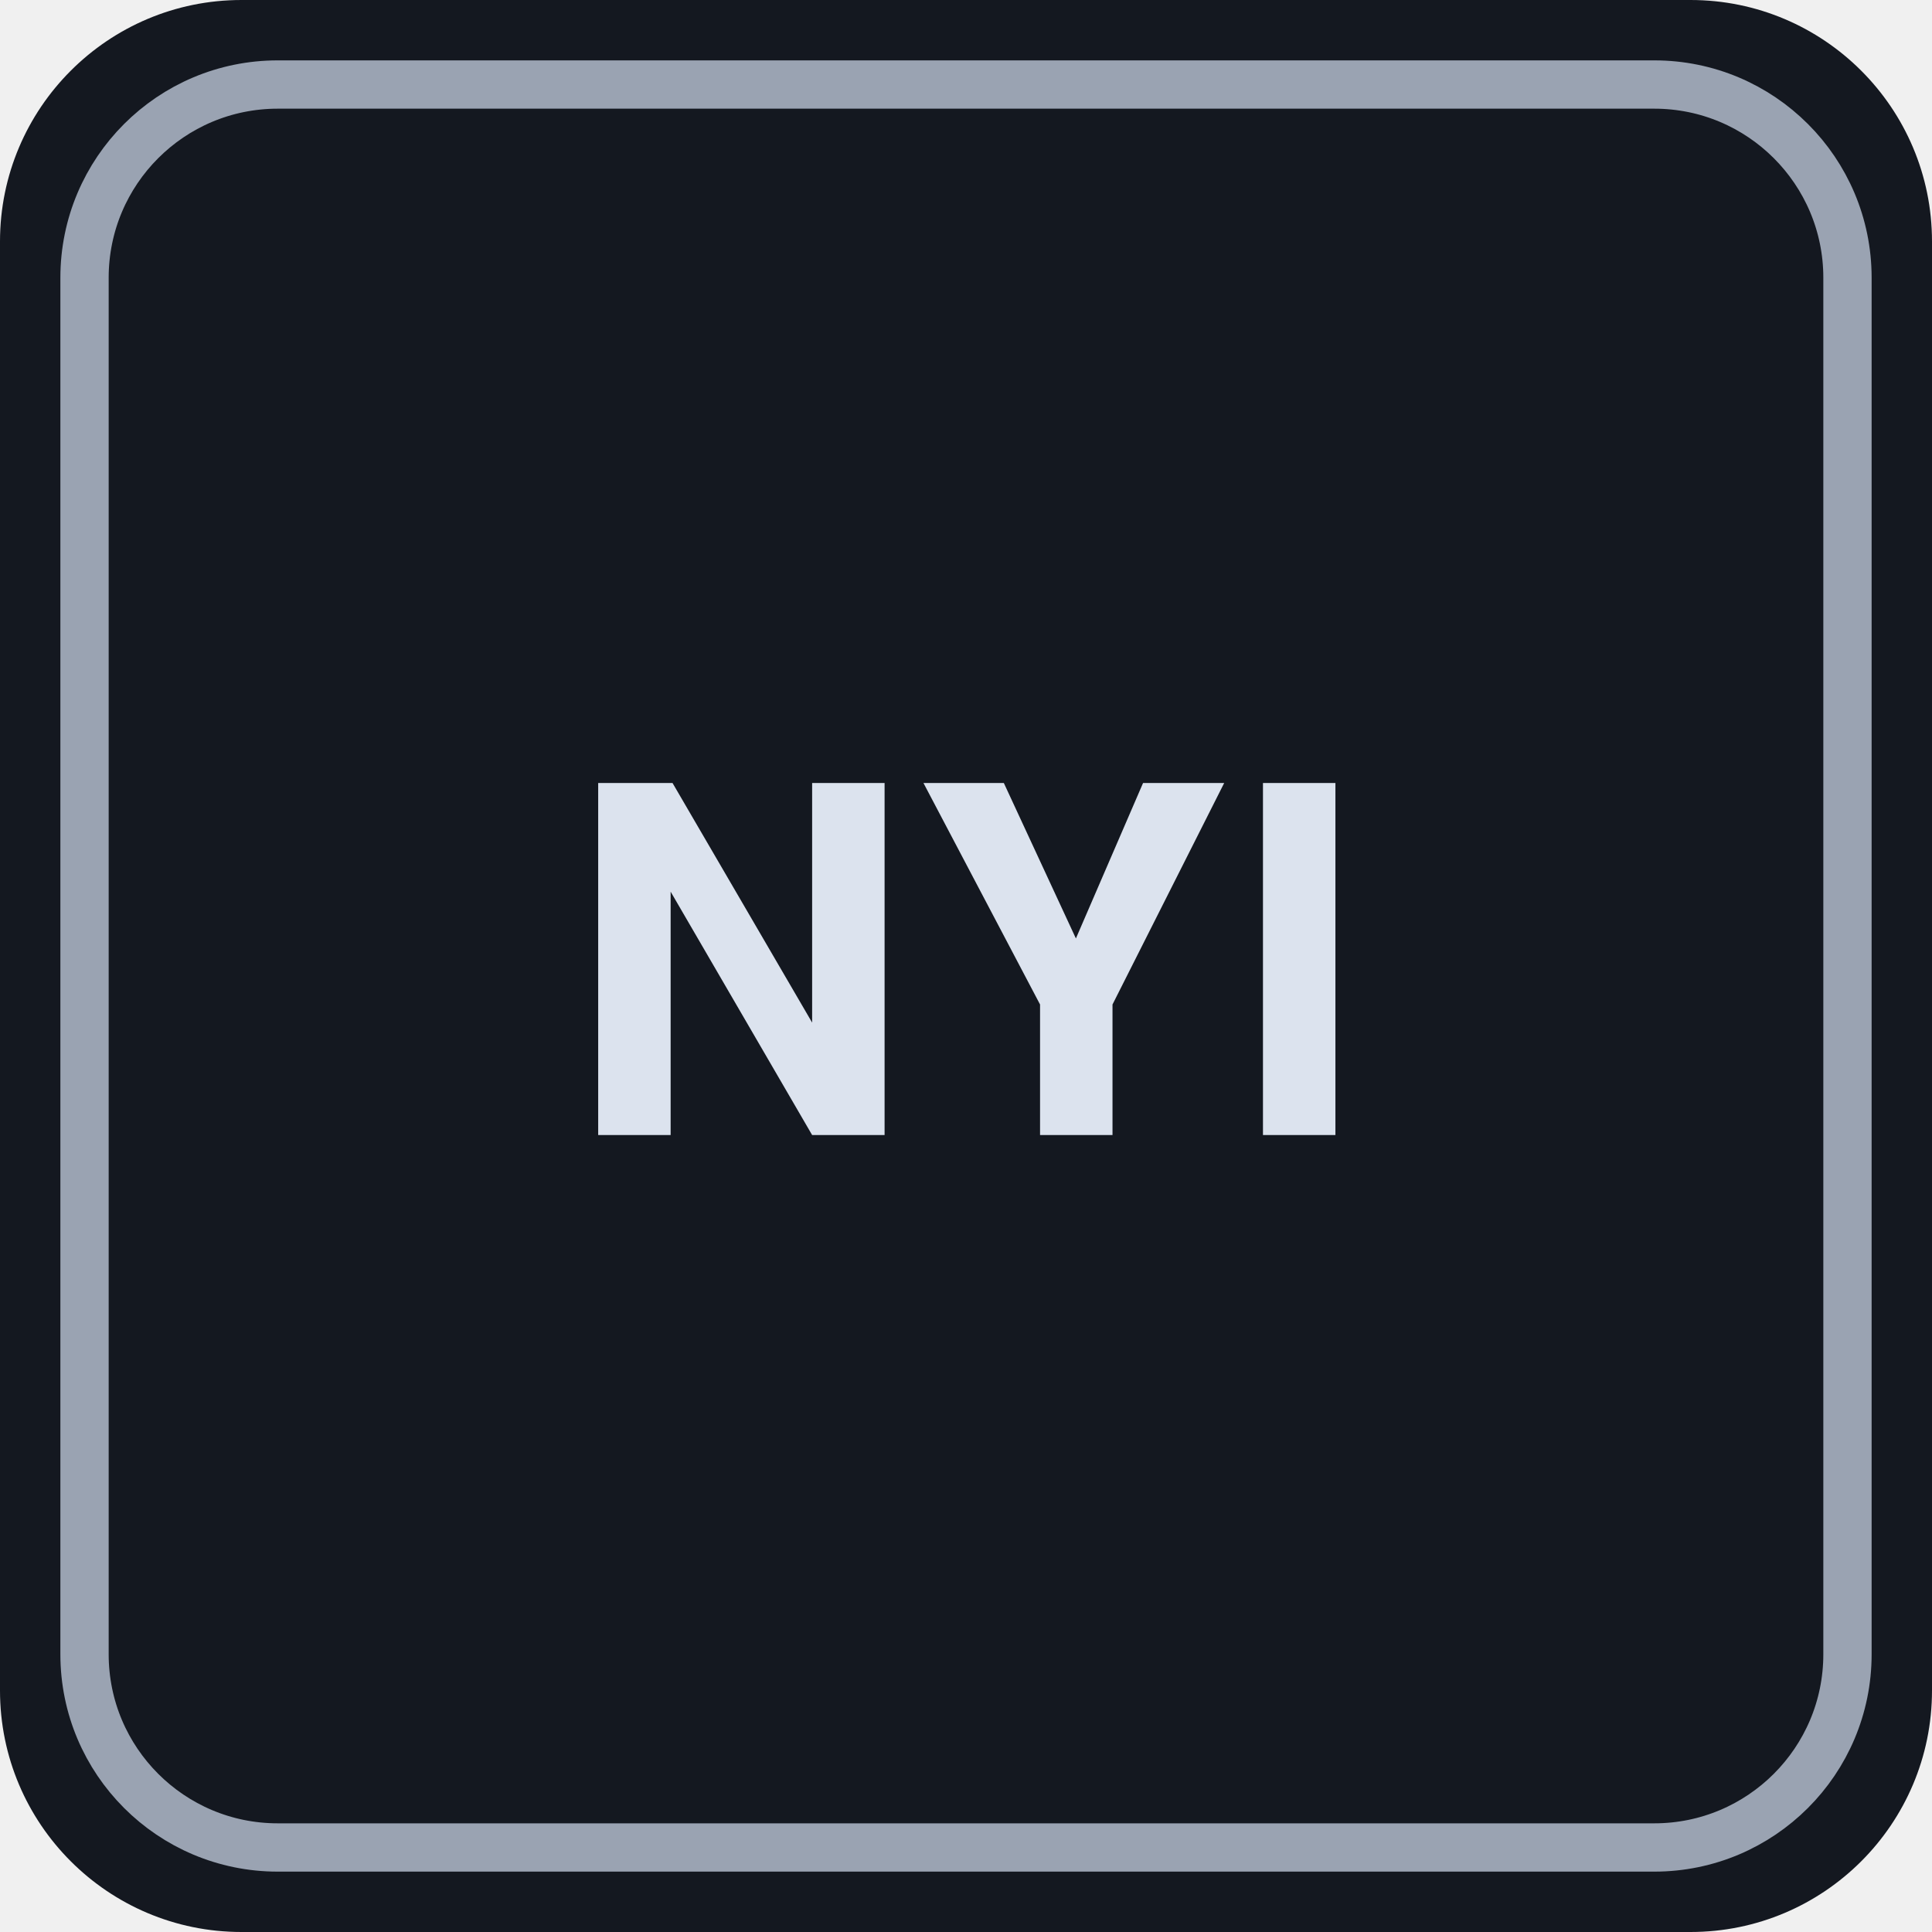
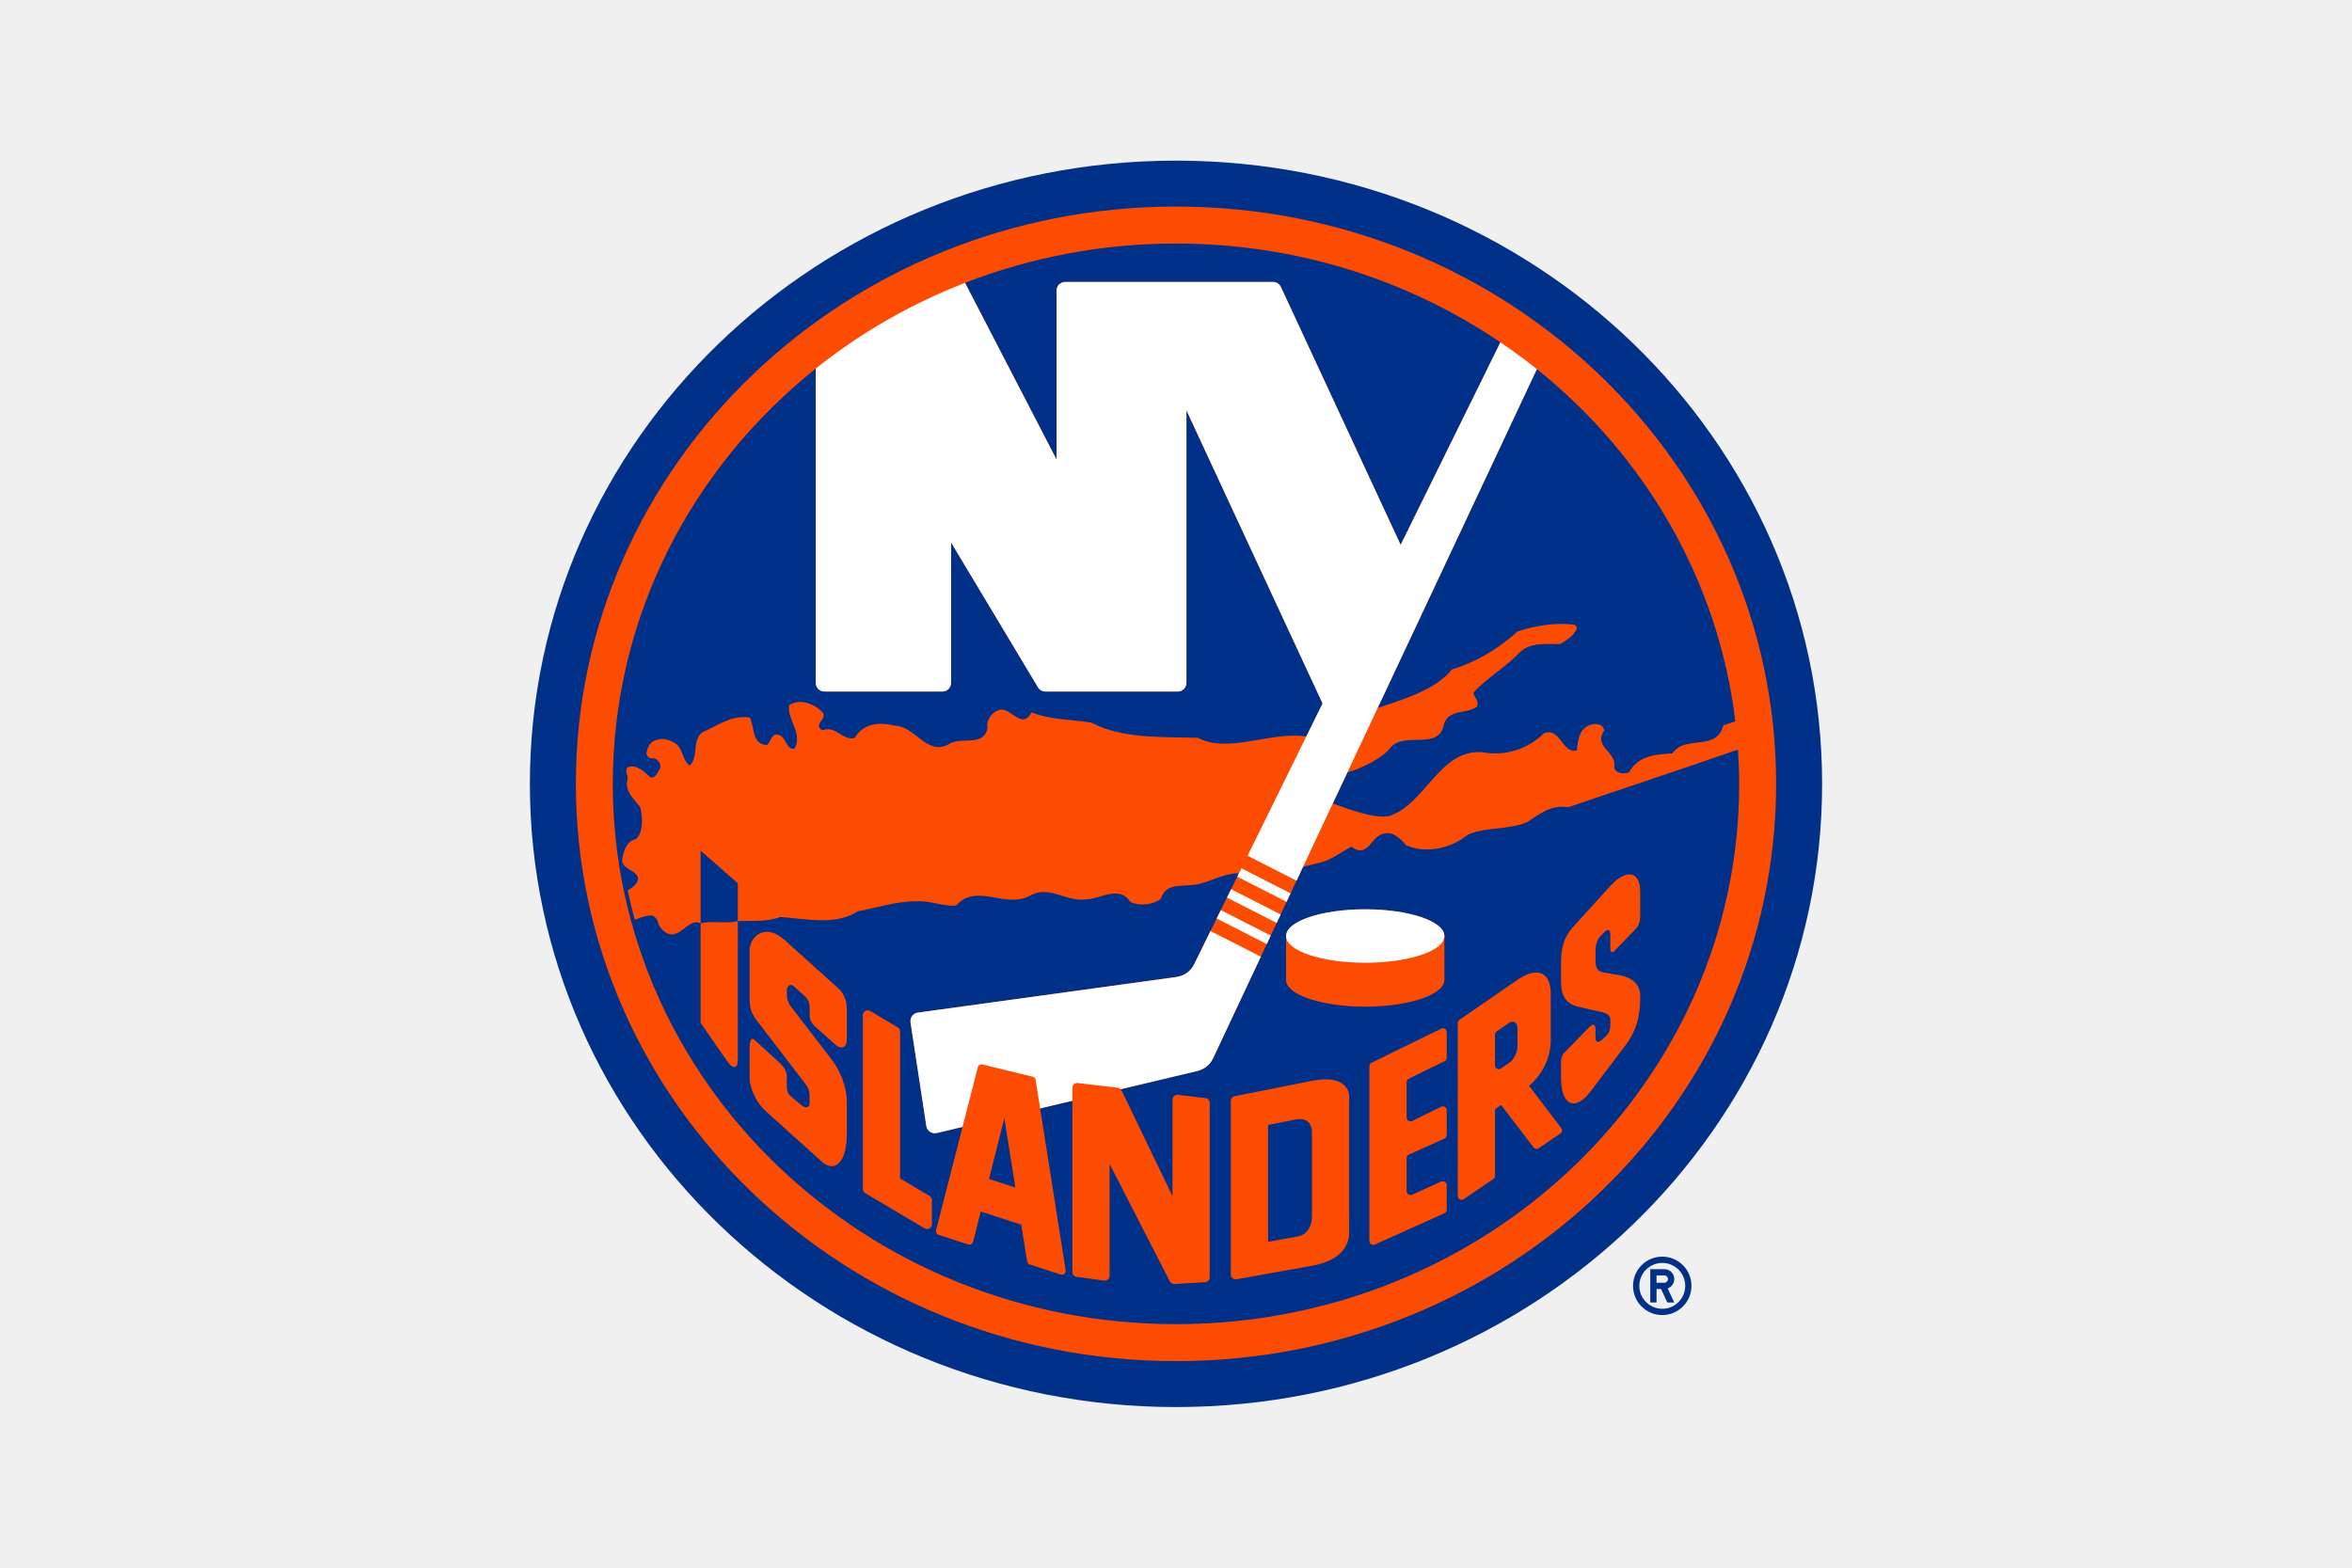
- <svg xmlns="http://www.w3.org/2000/svg" viewBox="0 0 80 80" width="80" height="80" role="img" aria-label="NYI">
-   <rect width="80" height="80" rx="10" fill="#141820" />
-   <rect x="3.5" y="3.5" width="73" height="73" rx="8" fill="none" stroke="#9aa3b2" stroke-width="2" />
-   <text x="40" y="47" text-anchor="middle" font-family="ui-sans-serif,system-ui,Helvetica,Arial,sans-serif" font-size="20" font-weight="700" fill="#dce3ee">NYI</text>
+ <svg xmlns="http://www.w3.org/2000/svg" viewBox="0 0 960 640">
+   <path fill="#003087" d="M678.476 513.016c-6.585 0-11.931 5.337-11.931 11.926 0 6.582 5.346 11.927 11.931 11.927s11.921-5.345 11.921-11.927c0-6.589-5.337-11.926-11.921-11.926m0 21.294a9.37 9.37 0 0 1-8.657-5.78 9.4 9.4 0 0 1-.711-3.588 9.356 9.356 0 0 1 9.368-9.36 9.36 9.36 0 0 1 9.366 9.36 9.36 9.36 0 0 1-9.366 9.368m4.9-12.132a4.054 4.054 0 0 0-2.499-3.734 4.1 4.1 0 0 0-1.548-.306h-5.747v13.612h2.555v-5.528h1.833l2.581 5.528h2.825l-2.695-5.764a4.04 4.04 0 0 0 2.695-3.808m-4.047 1.489h-3.192v-2.98h3.192c.821 0 1.492.667 1.492 1.491a1.493 1.493 0 0 1-1.492 1.489" />
+   <path fill="#003087" d="M480.001 65.58c-145.655 0-263.721 113.91-263.721 254.425S334.347 574.42 480.002 574.42 743.72 460.514 743.72 320.005 625.649 65.581 480 65.581z" />
+   <path fill="#fc4c02" d="M480.001 84.326c-135.286 0-244.949 105.516-244.949 235.68s109.663 235.671 244.95 235.671S724.948 450.16 724.948 320.005 615.277 84.325 480.001 84.325" />
+   <path fill="#003087" d="M301.154 375.996v-15.385l-15.201-13.35v29.695c4.637-1.238 10.351.345 15.201-.96" />
+   <path fill="#003087" d="M709.369 306.007c-21.571 7.567-48.43 16.393-69.247 23.544-7.009-1.14-11.804 2.784-16.778 6.075-7.417 3.205-16.763 1.92-24.08 5.033-6.822 5.64-16.923 8.021-25.297 4.448-2.25-2.564-5.211-5.669-8.752-4.856-5.565.552-6.728 10.64-13.616 5.382-4.251 2.24-7.97 5.352-12.667 6.486l-7.074 1.751-2.661 5.673-2.427 5.156-1.624 3.462-2.422 5.156-1.624 3.467-2.432 5.156-1.63 3.465-2.417 5.16-19.481 41.474a9.42 9.42 0 0 1-6.35 5.16l-31.403 7.483c.147.15.307.284.402.474l20.78 43.148V448.91a1.955 1.955 0 0 1 2.192-1.95l11.277 1.33a1.953 1.953 0 0 1 1.732 1.945v71.25a1.957 1.957 0 0 1-1.848 1.954l-12.572.75a1.96 1.96 0 0 1-1.86-1.066l-24.586-47.94v45.666a1.97 1.97 0 0 1-1.4 1.883 1.9 1.9 0 0 1-.826.065l-11.276-1.545a1.96 1.96 0 0 1-1.696-1.95V449.37l-13.166 3.139 10.43 66.085a1.56 1.56 0 0 1-.53 1.428 1.56 1.56 0 0 1-1.51.303l-12.637-4.113a1.554 1.554 0 0 1-1.062-1.249l-2.384-14.975-16.538-5.39-3.117 12.333a1.62 1.62 0 0 1-.763.988 1.6 1.6 0 0 1-1.243.119l-12.091-3.926a1.56 1.56 0 0 1-1.036-1.88l10.81-42.175-10.473 2.5a3.55 3.55 0 0 1-4.315-2.912l-6.436-42.234a3.533 3.533 0 0 1 3.01-4.03l105.57-14.534a9.4 9.4 0 0 0 7.17-5.173l6.69-13.585 2.519-5.11 1.689-3.432 2.512-5.114 1.693-3.425 2.51-5.111.677-1.368c-4.911-.31-12.12 3.4-15.79 4.224-5.576 1.69-14.015-1.163-16.048 6.193-3.262 2.419-8.644 3.113-12.48 1.252-4.543-6.972-12.475-1.162-17.728-1.073-8.363 1.272-15.01-5.702-22.81-1.72-10.087 6.079-22.128-5.288-30.618 4.307-5.41.41-10.487-2.153-16.302-1.748-8.524-.026-15.88 2.655-23.822 4.078-8.973 5.905-21.306 3.054-31.644 2.292-5.202 2.1-11.644 1.517-17.288 1.662v56.695c0 3.35-1.73 4.288-4.428.403l-10.774-15.48v-40.66c-3.52-1.826-6.48 2.677-9.74 4.072-3.26 1.545-6.124-1.134-7.501-3.808 0-1.43-.997-2.71-2.421-3.433-1.691-.268-4.636.702-7.21 1.695a205 205 0 0 1-2.878-11.964c2.167-1.362 4.81-3.197 4.05-5.64-1.437-2.965-5.357-2.682-6.364-6.255.426-3.55 1.467-8.205 5.69-9.046 3.13-2.963 2.728-8.926 1.76-13.024-2.828-3.694-6.654-6.696-5.104-11.923 0-1.403-1.433-3.118.012-4.401 3.42-1.394 6.815 1.835 9.23 4.133 2.267.465 2.854-2.127 3.808-3.402.852-1.807-.562-3.957-2.392-4.394-1.557.408-3.006-.722-3.07-2.145.572-2.39 1.367-4.661 4.098-5.328 2.944-1.023 5.815.112 8.202 1.687 2.82 2.558 2.527 6.665 5.38 8.808 3.667-3.397.874-10.354 5.147-13.603 6.094-2.682 12.017-7.217 19.413-6.06 1.995 3.846.657 10.948 7.03 11.234 1.746-1.544 1.885-5.532 5.15-3.957 2.86 1.165 2.677 6.107 6.076 5.408 3.434-6.37-3.081-11.634-2.245-17.712 4.57-2.994 10.632-.413 13.879 3.139 1.454 2.968-4.251 4.656-.308 7.104 5.687-2.13 8.237 4.412 13.25 3.136 3.226-5.933 10.162-6.641 15.962-5.063 8.528-.114 13.474 12.66 22.386 7.598 4.86-3.266 14.303 1.275 15.78-6.497-.581-3.394 1.835-6.541 4.719-7.466 4.793-1.462 9.304 8.483 13.306.988 7.46 2.997 16.258 2.874 24.466 4.188 12.627 6.692 29.234 5.75 43.487 6.192 12.39 6.583 30.005-2.803 44.187-.55l6.633-13.482-55.565-119.68V278.78a3.54 3.54 0 0 1-3.531 3.533h-54.032a3.53 3.53 0 0 1-3.03-1.714l-35.474-59.165v57.346a3.534 3.534 0 0 1-3.53 3.533h-48.167a3.54 3.54 0 0 1-2.5-1.034 3.53 3.53 0 0 1-1.034-2.5V150.47c-50.612 40.465-82.836 101.38-82.836 169.536 0 121.818 102.91 220.57 229.879 220.57s229.875-98.753 229.875-220.57c0-4.706-.202-9.366-.507-13.998ZM345.654 424.352c0 2.656-1.656 4.86-5.043 1.806l-8-7.193c-1.693-1.536-2.156-2.889-2.156-4.674v-3.077c0-1.835-.73-3.375-1.829-4.408l-4.262-3.83c-2.619-2.362-3.205.91-3.205.91v2.257c0 2.553 1.497 4.541 1.497 4.541l16.728 21.763c3.387 4.417 6.27 10.955 6.27 17.431v13.055c0 11.37-4.772 16.161-10.292 11.238l-22.731-20.473c-4.64-4.182-6.671-10.404-6.671-13.49v-11.846c0-3.868.758-5.072 2.261-3.626l9.928 9.073c1.512 1.222 3.01 3.728 3.01 5.151v2.618c0 2.103-.155 4.535 1.381 5.713l4.295 3.67c1.583 1.425 3.621 1.636 3.621-.676v-2.875c0-1.768-.421-3.219-1.543-4.67l-19.869-25.947c-1.766-2.308-3.083-4.616-3.083-8.536v-20.422c0-4.912 5.92-11.624 14.418-3.97l21.95 19.757c1.372 1.238 3.325 3.946 3.325 8.457zm34.725 75.448a1.97 1.97 0 0 1-.992 1.7 1.98 1.98 0 0 1-1.974-.014l-24.271-14.394a1.97 1.97 0 0 1-.96-1.694v-70.997c0-.708.376-1.352.989-1.7a1.95 1.95 0 0 1 1.974.015l11.271 6.683a1.96 1.96 0 0 1 .962 1.685v60.02l12.041 7.131a1.98 1.98 0 0 1 .96 1.697zm170.308 3.153c0 1.948 0 11.098-15.202 13.808l-30.802 5.505a1.98 1.98 0 0 1-1.606-.43 1.977 1.977 0 0 1-.704-1.501v-70.886c0-.946.662-1.745 1.582-1.93l31.53-6.28c15.202-3.024 15.202 6.081 15.202 6.081zM524.922 400.05v-17.922c0-6.03 14.467-10.918 32.314-10.918s32.316 4.889 32.316 10.917v17.922c0 6.031-14.47 10.913-32.316 10.913s-32.314-4.882-32.314-10.913m65.584 31.77a1.57 1.57 0 0 1-.882 1.408l-14.61 7.151a1.55 1.55 0 0 0-.873 1.41v14.435a1.57 1.57 0 0 0 1.484 1.566c.266.013.53-.04.769-.159l11.846-5.795a1.56 1.56 0 0 1 1.52.074c.465.291.747.792.747 1.338v10.141c0 .622-.366 1.183-.931 1.43l-14.512 6.538a1.55 1.55 0 0 0-.923 1.433v13.508c0 .526.27 1.023.715 1.315a1.54 1.54 0 0 0 1.496.11l11.938-5.376a1.56 1.56 0 0 1 1.496.126c.447.286.72.778.72 1.315v10.082c0 .62-.366 1.18-.93 1.43l-28.42 12.796a1.57 1.57 0 0 1-1.499-.112 1.57 1.57 0 0 1-.716-1.324v-71.395c0-.596.334-1.138.877-1.406l28.422-13.913a1.57 1.57 0 0 1 1.523.08 1.58 1.58 0 0 1 .743 1.332zm46.385 30.94-8.833 5.995a1.565 1.565 0 0 1-2.128-.348l-13.229-17.304-2.493 1.73v27.215c0 .52-.262 1.008-.691 1.302l-12.061 8.182a1.563 1.563 0 0 1-2.228-.488 1.6 1.6 0 0 1-.226-.807v-70.593c0-.52.252-1.002.681-1.296l23.698-16.353c7.243-4.993 13.582-4.07 13.582 5.844v18.712c0 12.078-8.891 18.709-8.891 18.709l13.176 17.252a1.55 1.55 0 0 1 .085 1.795 1.6 1.6 0 0 1-.442.455zm32.576-89.305c0 1.642-.165 4.05-1.671 5.599l-8.857 9.16c-1.021 1.055-1.654.379-1.654-.757v-5.563c0-2.745-1.07-2.751-2.564-1.23l-1.417 1.459c-2.069 2.142-2.069 5.22-2.069 6.38v3.87c0 2.419.684 4.17 3.215 4.614l7.062 1.23c3.344.584 7.955 2.809 7.955 8.219 0 4.524 0 12.383-5.943 20.239l-14.474 19.113c-6.002 7.9-11.888 5.68-11.888-5.71v-6.347c0-2.02.521-3.25 1.672-4.298l9.653-9.935c1.654-1.67 2.748-1.672 2.748.948v3.14c0 3.683 2.87.74 4.115-.495 1.248-1.243 1.935-1.974 1.935-4.935v-1.837c0-1.946-1.512-2.695-4.214-3.3l-8.369-1.88c-6.52-1.368-7.54-5.879-7.54-10.916v-7.185c0-5.4.885-10.08 4.808-14.494l15.315-16.892c5.587-6.18 12.182-7.098 12.182 2.52z" />
+   <path fill="#003087" d="m414.43 484.805-4.488-28.255-6.273 24.751zm201.399-67.14-4.948 3.411a1.58 1.58 0 0 0-.673 1.294v12.546c0 .578.318 1.12.831 1.388a1.58 1.58 0 0 0 1.622-.095l3.413-2.363c1.824-1.254 3.308-4.238 3.308-6.794v-7.314c0-2.106-1.576-3.44-3.553-2.074m-86.953 39.355-11.297 2.251v47.684l11.993-2.143c5.913-1.062 5.913-7.748 5.913-7.748v-35.213s0-6.15-6.609-4.83m-97.641-338.385a3.54 3.54 0 0 1 3.538-3.538h84.836a3.53 3.53 0 0 1 3.204 2.05l48.88 105.296 40.723-82.692c-37.439-25.376-83.096-40.33-132.415-40.33-30.452 0-59.502 5.737-86.104 16.056l37.338 72.118zm161.39 154.656c9.733-2.962 18.675-8.202 26.806-15.53 7.259-2.386 15.709-3.782 23.512-2.647l.728 1.018c-.547 2.968-4.272 5.24-6.833 6.783-5.513.11-12.188-.849-16.458 3.37-5.96 6.221-13.47 10.44-19.045 16.522.437 1.974 2.692 3.548 1.417 5.783-4.254 3.002-11.055.734-13.316 6.804-1.882 11.642-16.465 2.624-22.174 10.153-2.783 3.655-11.046 8.093-17.291 9.747l-5.981 12.727c6.951 2.461 16.553 6.157 22.933 5.158 14.892-4.769 20.631-27.432 38.038-26.088 9.798 1.72 18.44-1.248 25.262-7.76 6.671-2.533 7.19 8.223 13.335 7.092.533-3.93.877-8.78 5.384-10.445 2.135-.839 5.563-.552 5.842 2.271-4.709 6.66 5.505 8.816 4.056 15.07.823 2.677 3.936 2.677 6.092 2.006 3.56-6.804 10.935-7.39 17.698-7.77 5.301-7.765 17.857-.519 20.767-11.43l4.901-1.654c-6.927-57.613-36.947-108.454-80.998-143.783l-65.001 138.365c9.877-3.39 23.683-7.335 30.326-15.762" />
+   <path fill="#fff" d="M487.394 393.675a9.4 9.4 0 0 1-7.169 5.173l-105.57 14.534a3.53 3.53 0 0 0-2.944 2.642 3.5 3.5 0 0 0-.066 1.389l6.436 42.233a3.53 3.53 0 0 0 2.866 2.948c.48.088.973.076 1.448-.035l10.475-2.501 6.241-24.368a1.56 1.56 0 0 1 1.895-1.131l20.522 5.019a1.55 1.55 0 0 1 1.173 1.273l1.838 11.659 13.166-3.14v-5.288a1.95 1.95 0 0 1 2.196-1.948l16.35 1.935c.457.04.828.297 1.135.615l31.405-7.485a9.428 9.428 0 0 0 6.349-5.159l19.481-41.475-20.536-10.475zm9.21-18.697 20.433 10.427 1.63-3.465-20.375-10.393zM526.77 364.7l-20.068-10.24-1.017 2.072-.676 1.368 20.136 10.263zm-25.965 1.735 20.294 10.35 1.625-3.467-20.226-10.309zm70.887-143.99-48.879-105.297a3.54 3.54 0 0 0-3.204-2.05h-84.835a3.53 3.53 0 0 0-2.502 1.035 3.55 3.55 0 0 0-1.037 2.503v68.96l-37.338-72.117c-22.252 8.636-42.78 20.475-60.939 34.992v128.31a3.53 3.53 0 0 0 1.035 2.5 3.53 3.53 0 0 0 2.499 1.033h48.167a3.533 3.533 0 0 0 3.53-3.533v-57.346l35.474 59.165a3.53 3.53 0 0 0 3.029 1.714h54.033a3.535 3.535 0 0 0 3.53-3.533V167.504l55.566 119.68-6.634 13.481-23.971 48.683 19.98 10.195 2.661-5.673 12.133-25.849 5.981-12.727 12.328-26.24L627.3 150.687c-4.798-3.846-9.769-7.472-14.884-10.937zM557.235 393.042c17.848 0 32.316-4.887 32.316-10.916s-14.468-10.917-32.316-10.917-32.315 4.888-32.315 10.917 14.468 10.916 32.315 10.916" />
</svg>
